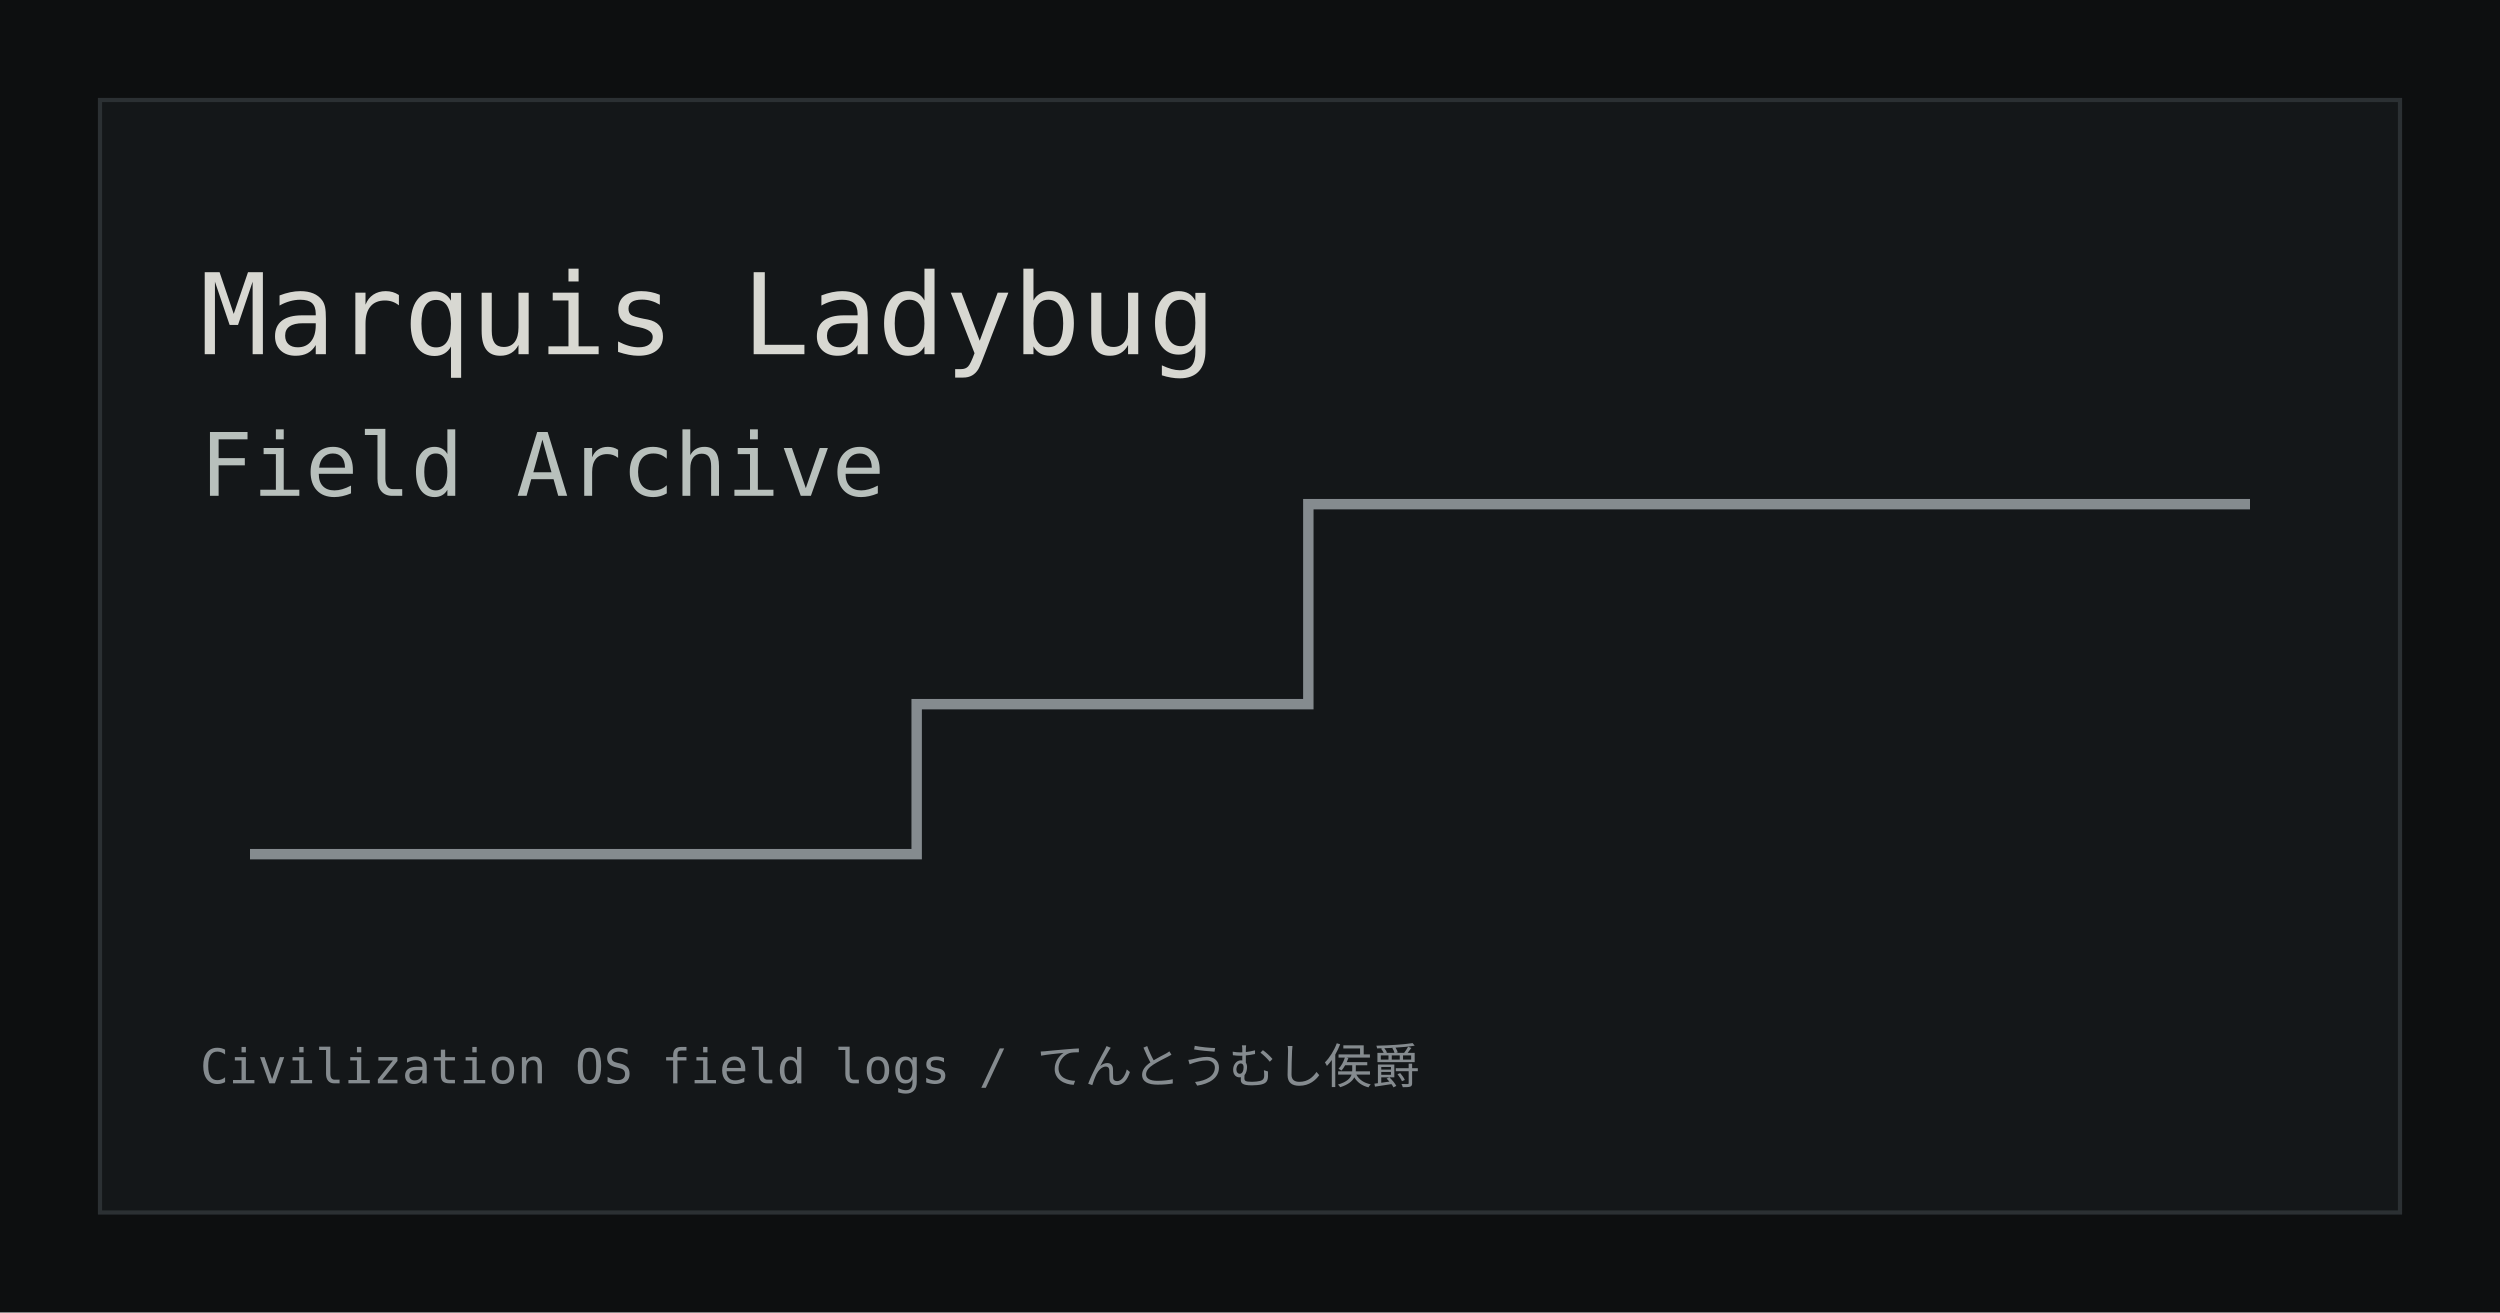
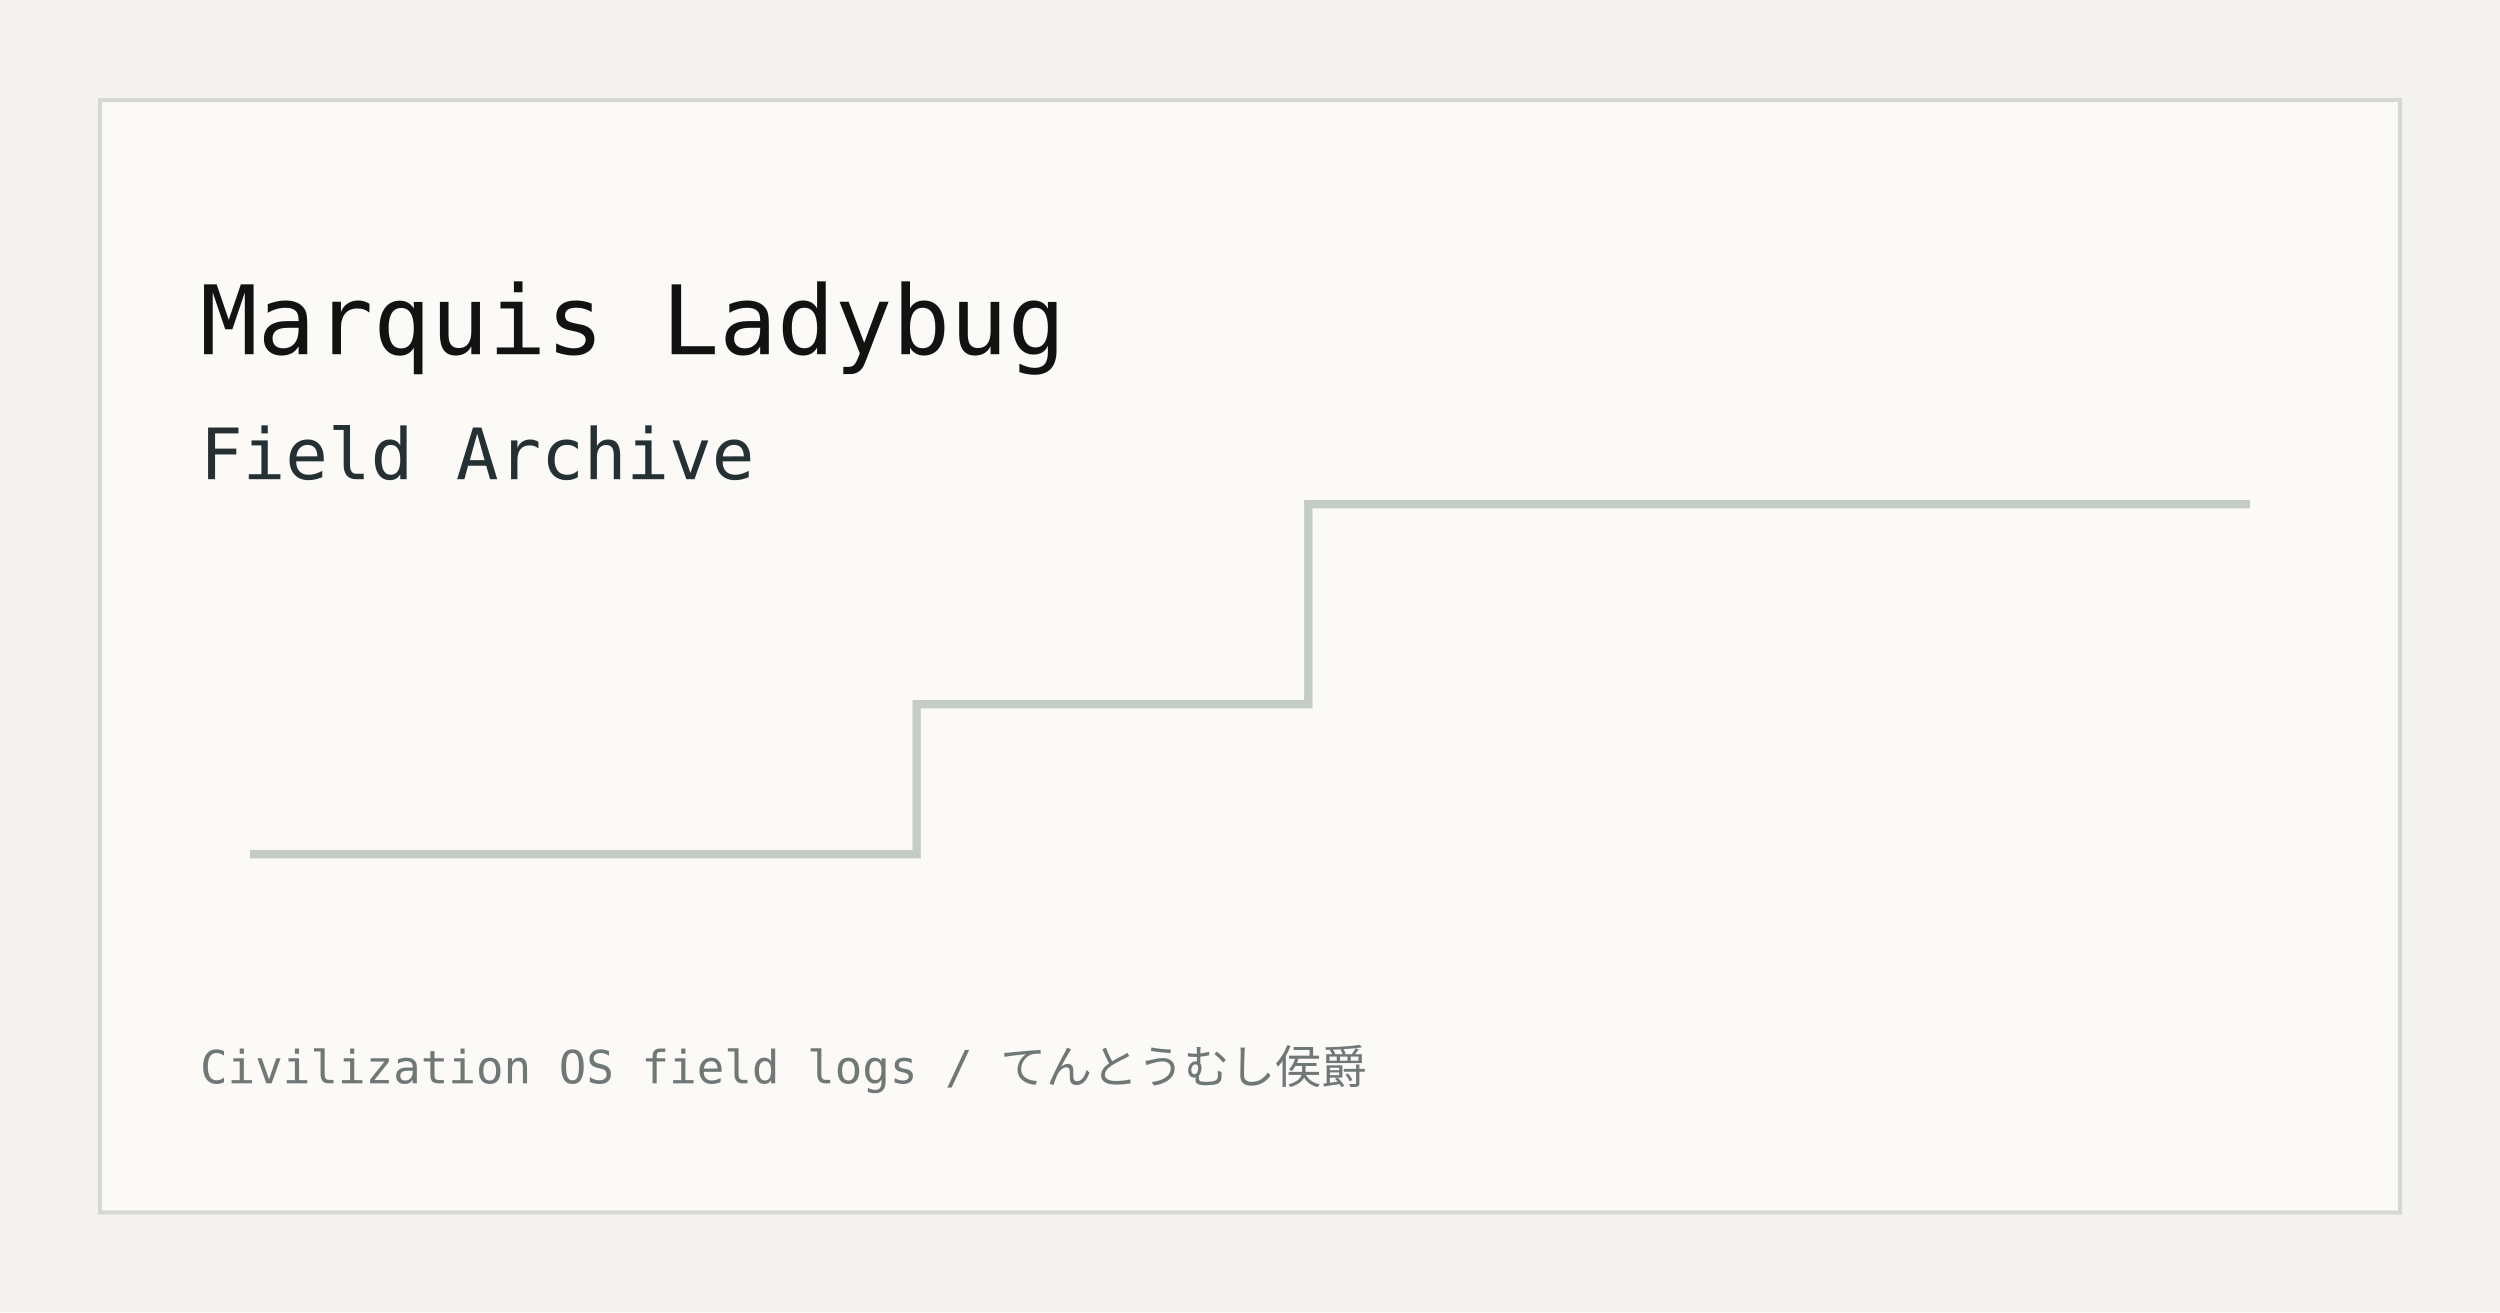
<svg xmlns="http://www.w3.org/2000/svg" viewBox="0 0 1200 630">
-   <rect width="1200" height="630" fill="#0d0f10" />
-   <rect x="48" y="48" width="1104" height="534" fill="#141719" stroke="#2b3033" stroke-width="2" />
-   <path d="M120 410h320v-72h188v-96h452" fill="none" stroke="#858b8f" stroke-width="5" />
-   <text x="96" y="170" fill="#d8d8d2" font-family="monospace" font-size="54">Marquis Ladybug</text>
-   <text x="96" y="238" fill="#b8c0bc" font-family="monospace" font-size="42">Field Archive</text>
-   <text x="96" y="520" fill="#858b8f" font-family="monospace" font-size="23">Civilization OS field logs / てんとうむし侯爵</text>
+   <rect width="1200" height="630" fill="#f4f3ef" />
+   <rect x="48" y="48" width="1104" height="534" fill="#fbfaf7" stroke="#d8d8d2" stroke-width="2" />
+   <path d="M120 410h320v-72h188v-96h452" fill="none" stroke="#aeb6b2" stroke-width="4" opacity="0.7" />
+   <text x="96" y="170" fill="#111312" font-family="monospace" font-size="46">Marquis Ladybug</text>
+   <text x="96" y="230" fill="#253033" font-family="monospace" font-size="34">Field Archive</text>
+   <text x="96" y="520" fill="#6f7777" font-family="monospace" font-size="22">Civilization OS field logs / てんとうむし侯爵</text>
</svg>
